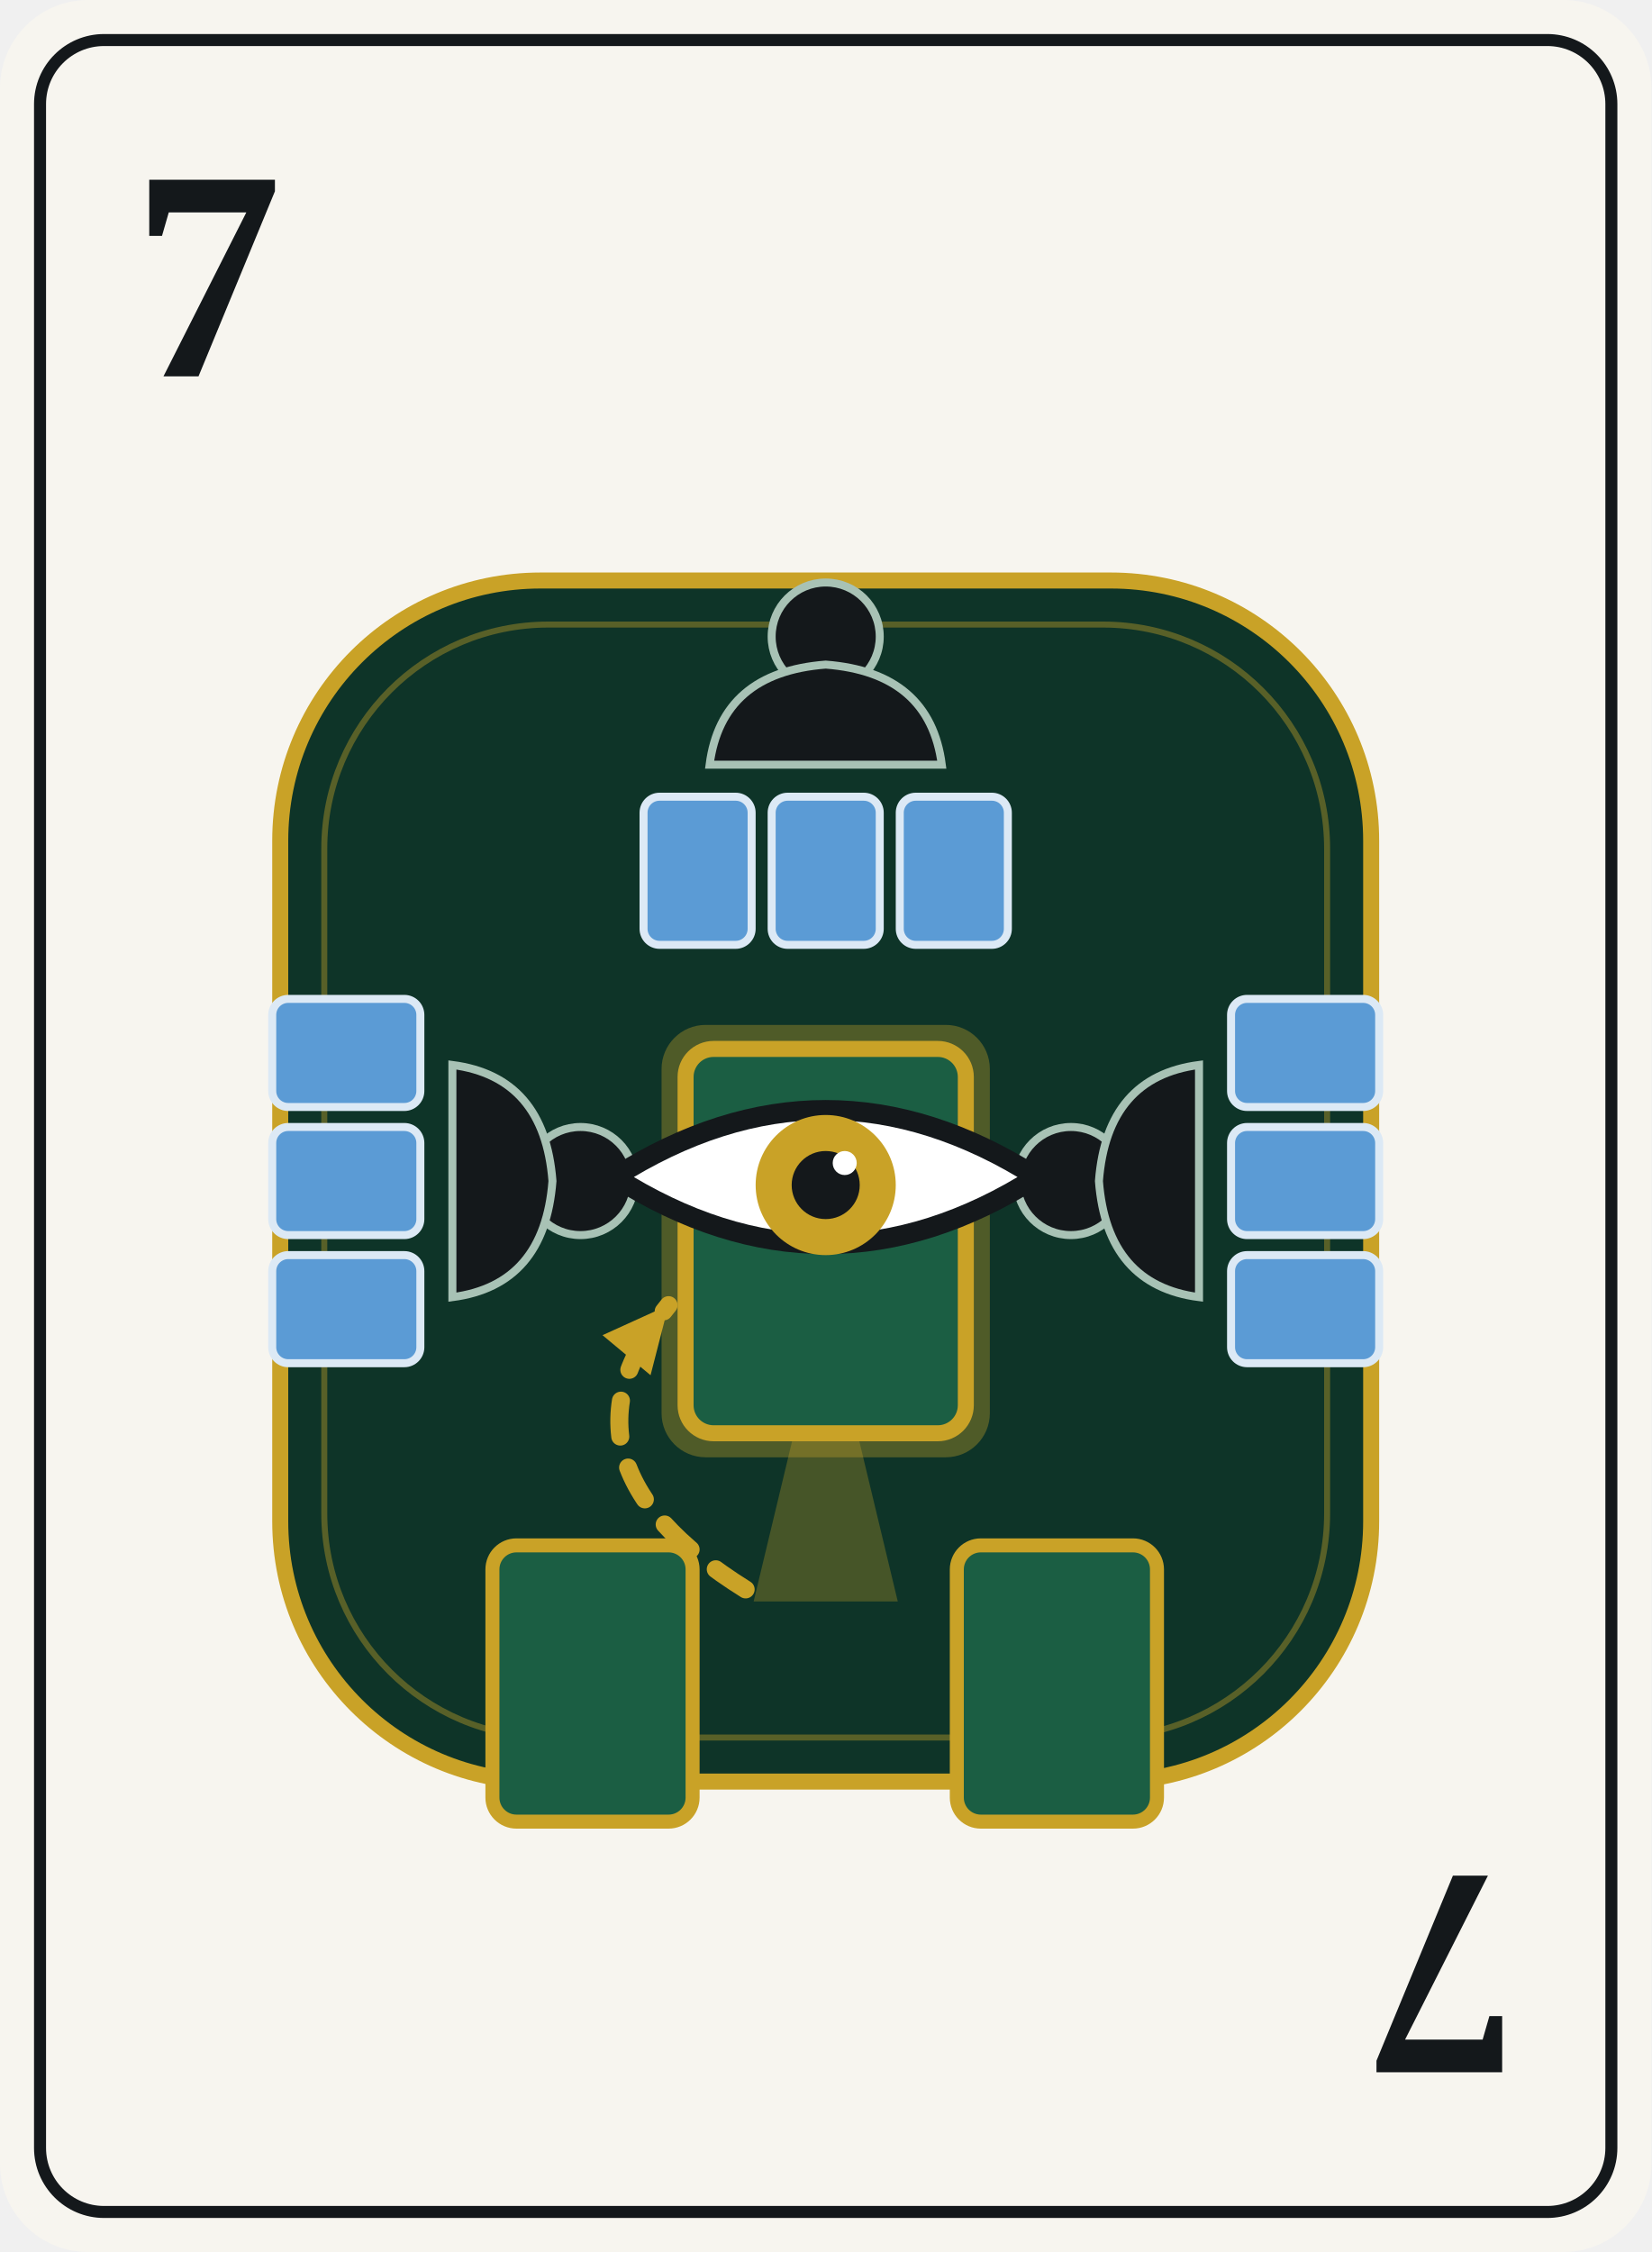
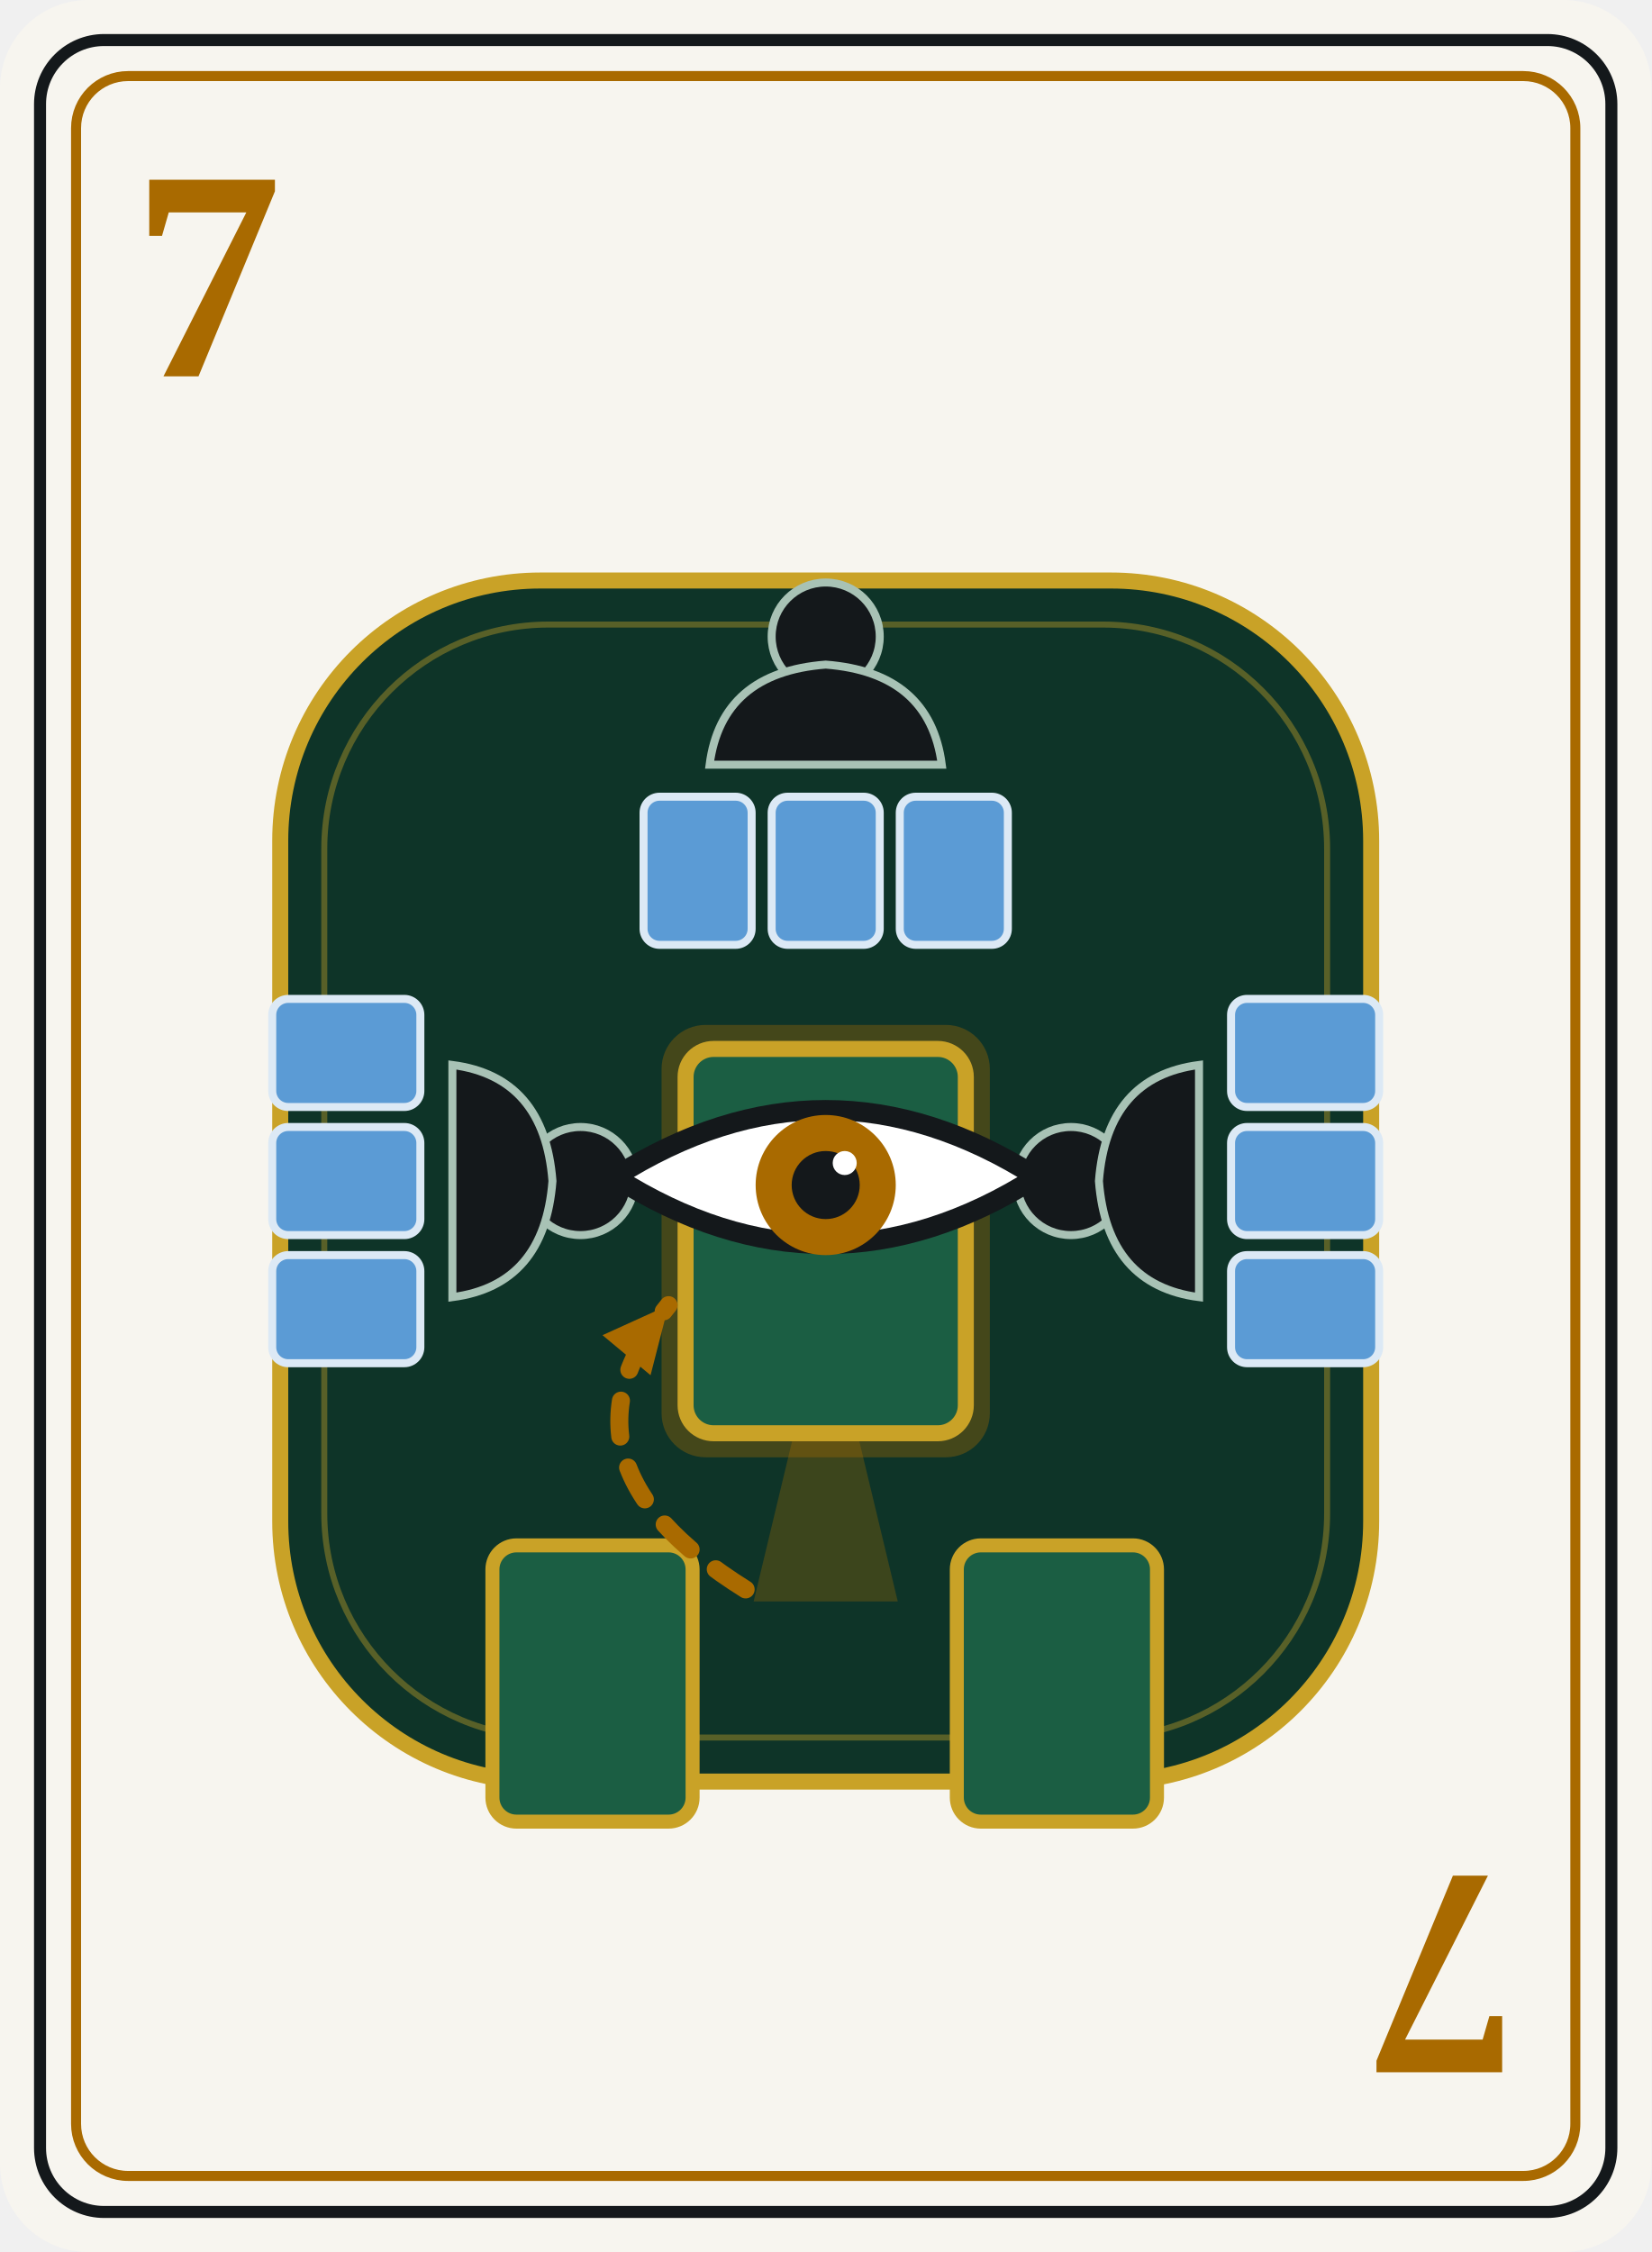
<svg xmlns="http://www.w3.org/2000/svg" viewBox="0 0 825 1125">
  <rect width="825" height="1125" rx="44" fill="#F7F5EF" />
  <rect x="20" y="20" width="785" height="1085" rx="32" fill="none" stroke="#14181B" stroke-width="6" />
-   <text x="66" y="188" font-family="Georgia, 'Times New Roman', serif" font-size="150" font-weight="bold" fill="#14181B">7</text>
+   <rect x="38" y="38" width="749" height="1049" rx="26" fill="none" stroke="#A96A00" stroke-width="5" />
+   <text x="66" y="188" font-family="Georgia, 'Times New Roman', serif" font-size="150" font-weight="bold" fill="#A96A00">7</text>
  <g transform="rotate(180 412.5 562.5)">
-     <text x="66" y="188" font-family="Georgia, 'Times New Roman', serif" font-size="150" font-weight="bold" fill="#14181B">7</text>
+     <text x="66" y="188" font-family="Georgia, 'Times New Roman', serif" font-size="150" font-weight="bold" fill="#A96A00">7</text>
  </g>
  <rect x="140" y="290" width="545" height="600" rx="130" fill="#0E3428" stroke="#C9A227" stroke-width="8" />
  <rect x="162" y="312" width="501" height="556" rx="112" fill="none" stroke="#C9A227" stroke-width="3" opacity="0.4" />
  <g transform="translate(412.5 384) rotate(0.0)">
    <circle cx="0" cy="-66" r="27" fill="#14181B" stroke="#A8C2B5" stroke-width="4" />
    <path d="M -58,-2 Q -52,-48 0,-52 Q 52,-48 58,-2 Z" fill="#14181B" stroke="#A8C2B5" stroke-width="4" />
    <rect x="-91" y="14" width="54" height="74" rx="8" fill="#5B9BD5" stroke="#DCE9F5" stroke-width="4" />
    <rect x="-27" y="14" width="54" height="74" rx="8" fill="#5B9BD5" stroke="#DCE9F5" stroke-width="4" />
    <rect x="37" y="14" width="54" height="74" rx="8" fill="#5B9BD5" stroke="#DCE9F5" stroke-width="4" />
  </g>
  <g transform="translate(224 590) rotate(90)">
    <circle cx="0" cy="-66" r="27" fill="#14181B" stroke="#A8C2B5" stroke-width="4" />
    <path d="M -58,-2 Q -52,-48 0,-52 Q 52,-48 58,-2 Z" fill="#14181B" stroke="#A8C2B5" stroke-width="4" />
    <rect x="-91" y="14" width="54" height="74" rx="8" fill="#5B9BD5" stroke="#DCE9F5" stroke-width="4" />
    <rect x="-27" y="14" width="54" height="74" rx="8" fill="#5B9BD5" stroke="#DCE9F5" stroke-width="4" />
    <rect x="37" y="14" width="54" height="74" rx="8" fill="#5B9BD5" stroke="#DCE9F5" stroke-width="4" />
  </g>
  <g transform="translate(601 590) rotate(-90)">
    <circle cx="0" cy="-66" r="27" fill="#14181B" stroke="#A8C2B5" stroke-width="4" />
    <path d="M -58,-2 Q -52,-48 0,-52 Q 52,-48 58,-2 Z" fill="#14181B" stroke="#A8C2B5" stroke-width="4" />
    <rect x="-91" y="14" width="54" height="74" rx="8" fill="#5B9BD5" stroke="#DCE9F5" stroke-width="4" />
    <rect x="-27" y="14" width="54" height="74" rx="8" fill="#5B9BD5" stroke="#DCE9F5" stroke-width="4" />
    <rect x="37" y="14" width="54" height="74" rx="8" fill="#5B9BD5" stroke="#DCE9F5" stroke-width="4" />
  </g>
  <rect x="246" y="772" width="100" height="138" rx="12" fill="#1B5E43" stroke="#C9A227" stroke-width="7" />
  <rect x="478" y="772" width="100" height="138" rx="12" fill="#1B5E43" stroke="#C9A227" stroke-width="7" />
-   <polygon points="376.5,800 448.5,800 424.5,700 400.5,700" fill="#C9A227" opacity="0.3" />
-   <rect x="330.5" y="512.0" width="164" height="216" rx="22" fill="#C9A227" opacity="0.35" />
+   <polygon points="376.5,800 448.5,800 424.5,700 400.5,700" fill="#A96A00" opacity="0.3" />
+   <rect x="330.5" y="512.0" width="164" height="216" rx="22" fill="#A96A00" opacity="0.35" />
  <rect x="342.5" y="524.0" width="140" height="192" rx="14" fill="#1B5E43" stroke="#C9A227" stroke-width="8" />
-   <path d="M 372.5,794 Q 270,730 334,652" fill="none" stroke="#C9A227" stroke-width="9" stroke-linecap="round" stroke-dasharray="18 16" />
-   <polygon points="334,652 325,687 301,667" fill="#C9A227" />
+   <path d="M 372.5,794 Q 270,730 334,652" fill="none" stroke="#A96A00" stroke-width="9" stroke-linecap="round" stroke-dasharray="18 16" />
+   <polygon points="334,652 325,687 301,667" fill="#A96A00" />
  <path d="M 307.1,588 Q 412.5,521.04 517.9,588 Q 412.5,654.96 307.1,588 Z" fill="#FFFFFF" stroke="#14181B" stroke-width="10" stroke-linejoin="round" />
-   <circle cx="412.5" cy="592" r="35" fill="#C9A227" />
+   <circle cx="412.5" cy="592" r="35" fill="#A96A00" />
  <circle cx="412.5" cy="592" r="17" fill="#14181B" />
  <circle cx="422" cy="581" r="6" fill="#FFFFFF" />
</svg>
